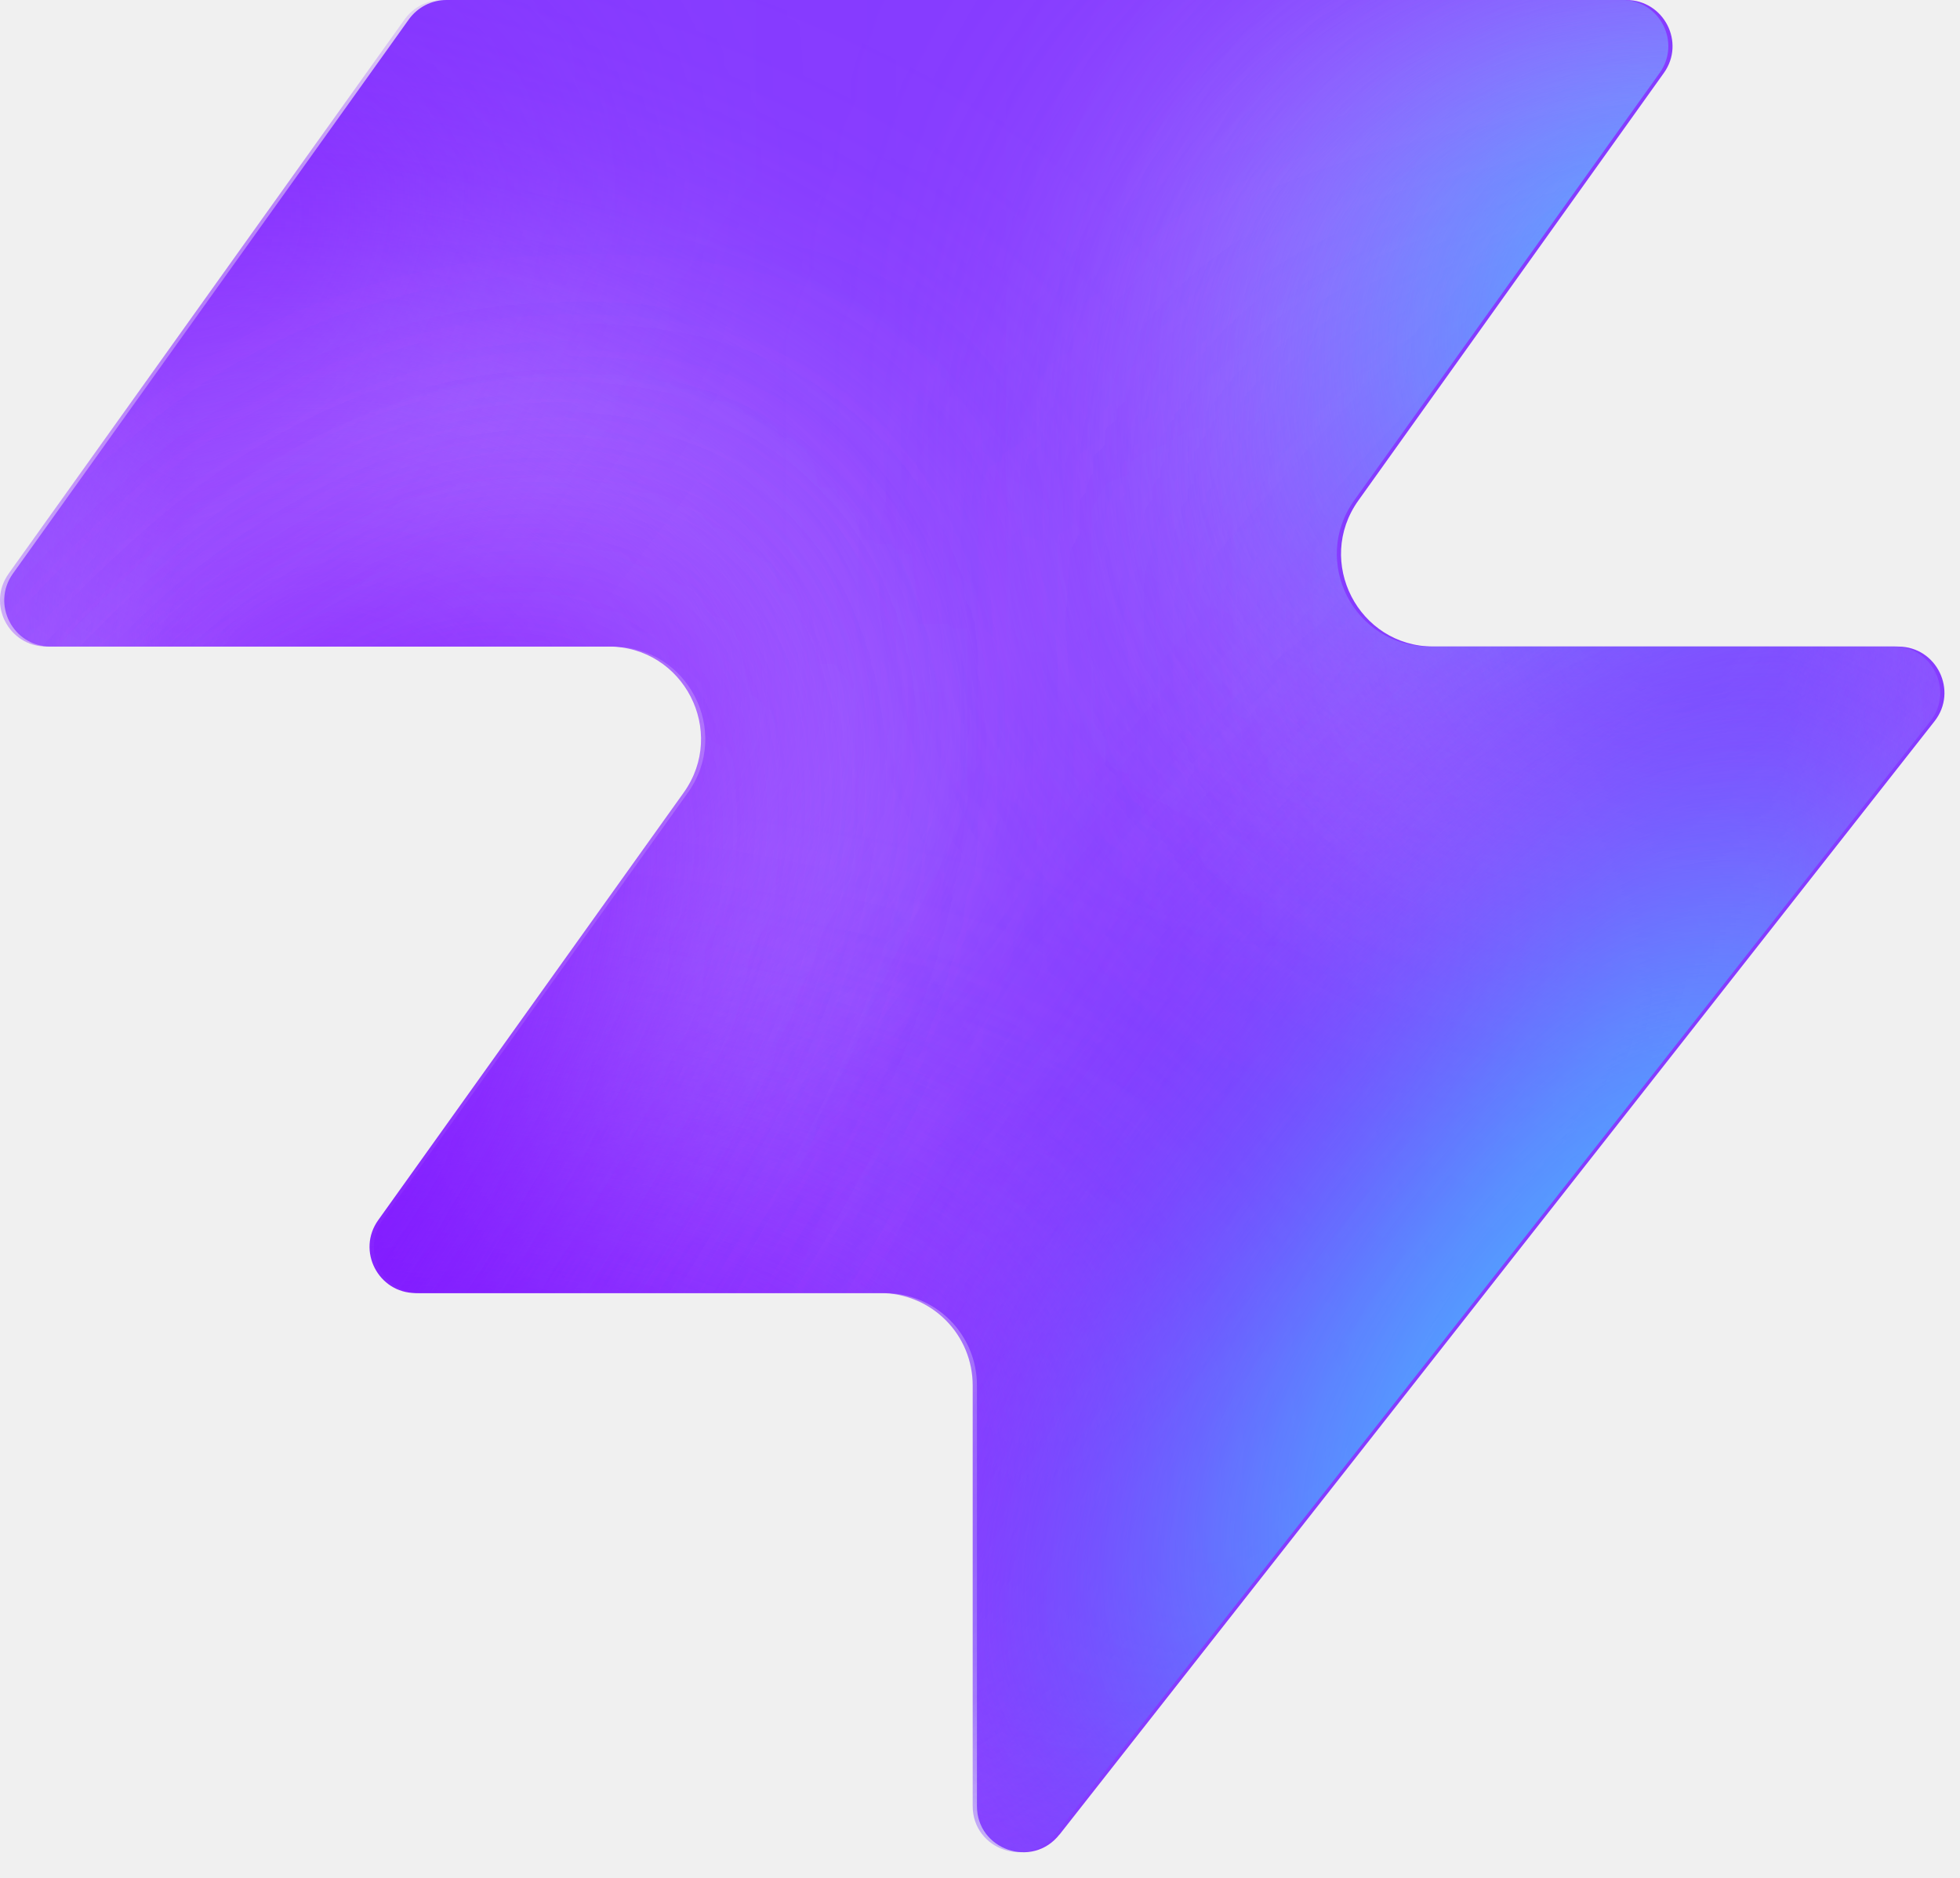
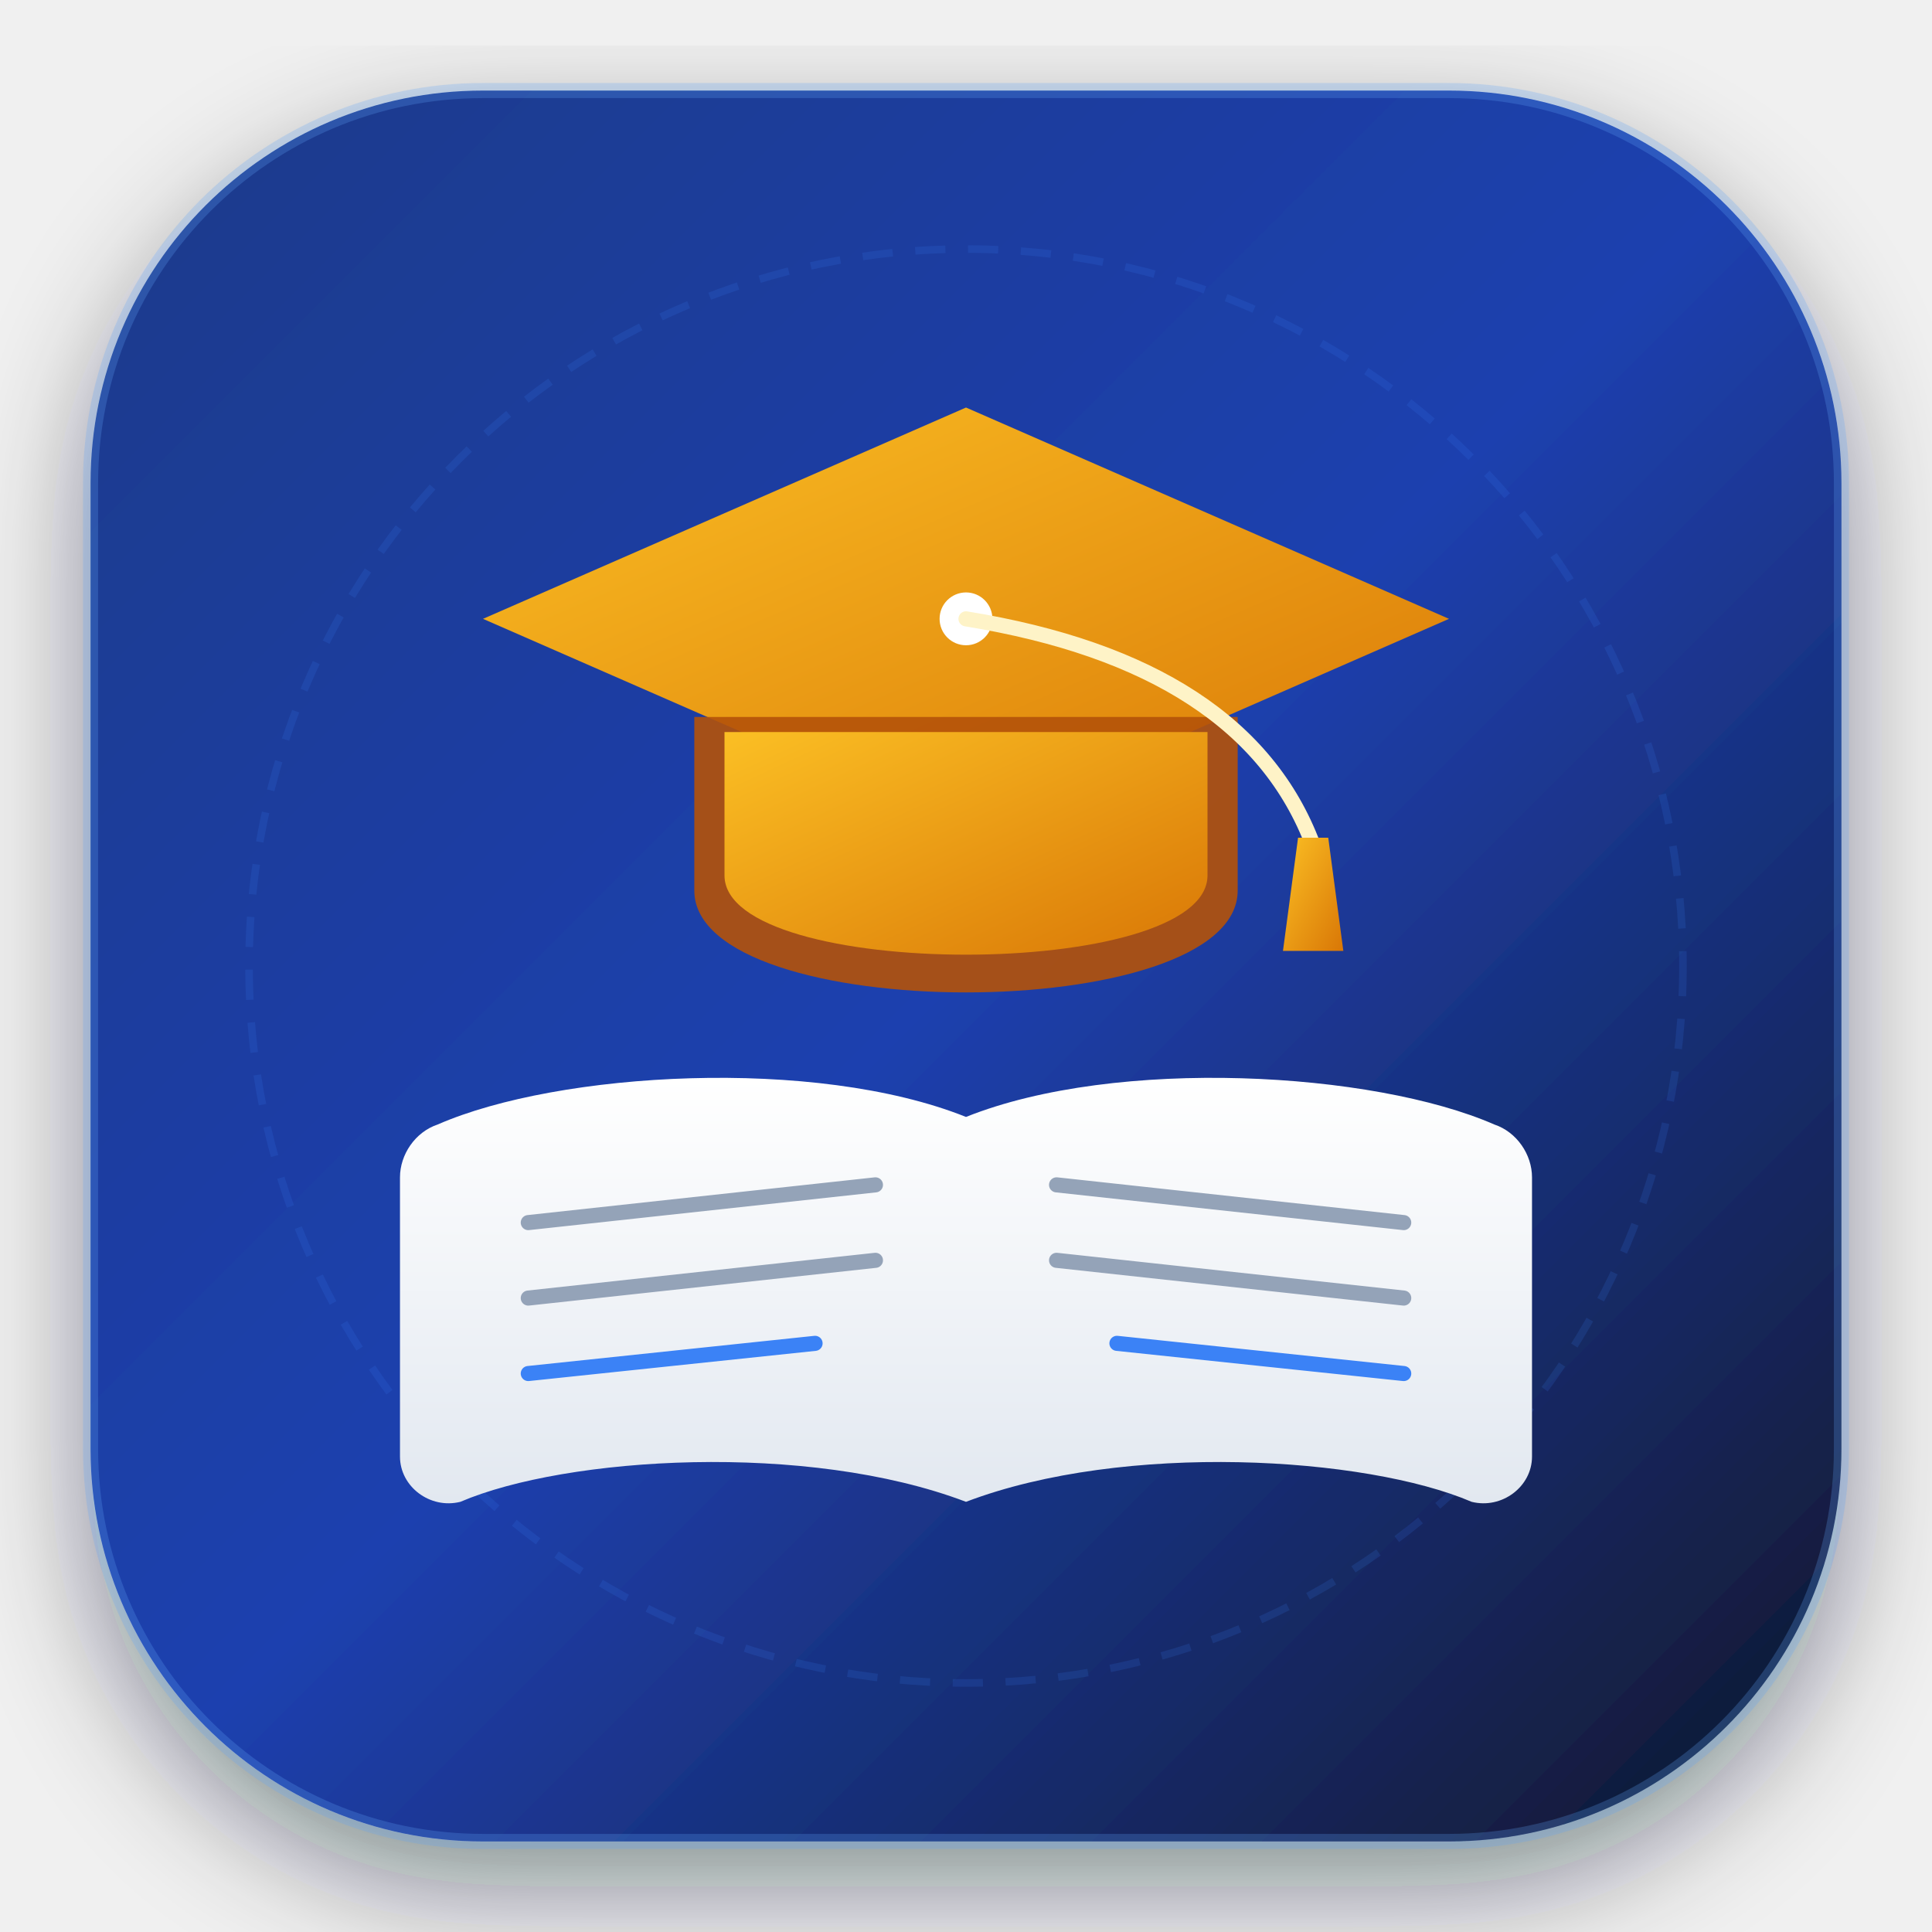
- <svg xmlns="http://www.w3.org/2000/svg" width="48" height="46" fill="none" viewBox="0 0 48 46">
-   <path fill="#863bff" d="M25.946 44.938c-.664.845-2.021.375-2.021-.698V33.937a2.26 2.26 0 0 0-2.262-2.262H10.287c-.92 0-1.456-1.04-.92-1.788l7.48-10.471c1.07-1.497 0-3.578-1.842-3.578H1.237c-.92 0-1.456-1.04-.92-1.788L10.013.474c.214-.297.556-.474.92-.474h28.894c.92 0 1.456 1.04.92 1.788l-7.48 10.471c-1.07 1.498 0 3.579 1.842 3.579h11.377c.943 0 1.473 1.088.89 1.83L25.947 44.94z" style="fill:#863bff;fill:color(display-p3 .525 .23 1);fill-opacity:1" />
-   <mask id="a" width="48" height="46" x="0" y="0" maskUnits="userSpaceOnUse" style="mask-type:alpha">
-     <path fill="#000" d="M25.842 44.938c-.664.844-2.021.375-2.021-.698V33.937a2.26 2.26 0 0 0-2.262-2.262H10.183c-.92 0-1.456-1.04-.92-1.788l7.48-10.471c1.07-1.498 0-3.579-1.842-3.579H1.133c-.92 0-1.456-1.04-.92-1.787L9.91.473c.214-.297.556-.474.92-.474h28.894c.92 0 1.456 1.04.92 1.788l-7.48 10.471c-1.07 1.498 0 3.578 1.842 3.578h11.377c.943 0 1.473 1.088.89 1.832L25.843 44.94z" style="fill:#000;fill-opacity:1" />
-   </mask>
-   <g mask="url(#a)">
-     <g filter="url(#b)">
-       <ellipse cx="5.508" cy="14.704" fill="#ede6ff" rx="5.508" ry="14.704" style="fill:#ede6ff;fill:color(display-p3 .927 .903 1);fill-opacity:1" transform="matrix(.00324 1 1 -.00324 -4.47 31.516)" />
-     </g>
-     <g filter="url(#c)">
-       <ellipse cx="10.399" cy="29.851" fill="#ede6ff" rx="10.399" ry="29.851" style="fill:#ede6ff;fill:color(display-p3 .927 .903 1);fill-opacity:1" transform="matrix(.00324 1 1 -.00324 -39.328 7.883)" />
-     </g>
-     <g filter="url(#d)">
-       <ellipse cx="5.508" cy="30.487" fill="#7e14ff" rx="5.508" ry="30.487" style="fill:#7e14ff;fill:color(display-p3 .492 .077 1);fill-opacity:1" transform="rotate(89.814 -25.913 -14.639)scale(1 -1)" />
-     </g>
-     <g filter="url(#e)">
-       <ellipse cx="5.508" cy="30.599" fill="#7e14ff" rx="5.508" ry="30.599" style="fill:#7e14ff;fill:color(display-p3 .492 .077 1);fill-opacity:1" transform="rotate(89.814 -32.644 -3.334)scale(1 -1)" />
-     </g>
-     <g filter="url(#f)">
-       <ellipse cx="5.508" cy="30.599" fill="#7e14ff" rx="5.508" ry="30.599" style="fill:#7e14ff;fill:color(display-p3 .492 .077 1);fill-opacity:1" transform="matrix(.00324 1 1 -.00324 -34.34 30.47)" />
-     </g>
-     <g filter="url(#g)">
-       <ellipse cx="14.072" cy="22.078" fill="#ede6ff" rx="14.072" ry="22.078" style="fill:#ede6ff;fill:color(display-p3 .927 .903 1);fill-opacity:1" transform="rotate(93.35 24.506 48.493)scale(-1 1)" />
-     </g>
-     <g filter="url(#h)">
-       <ellipse cx="3.47" cy="21.501" fill="#7e14ff" rx="3.47" ry="21.501" style="fill:#7e14ff;fill:color(display-p3 .492 .077 1);fill-opacity:1" transform="rotate(89.009 28.708 47.59)scale(-1 1)" />
-     </g>
-     <g filter="url(#i)">
-       <ellipse cx="3.47" cy="21.501" fill="#7e14ff" rx="3.47" ry="21.501" style="fill:#7e14ff;fill:color(display-p3 .492 .077 1);fill-opacity:1" transform="rotate(89.009 28.708 47.59)scale(-1 1)" />
-     </g>
-     <g filter="url(#j)">
-       <ellipse cx=".387" cy="8.972" fill="#7e14ff" rx="4.407" ry="29.108" style="fill:#7e14ff;fill:color(display-p3 .492 .077 1);fill-opacity:1" transform="rotate(39.51 .387 8.972)" />
-     </g>
-     <g filter="url(#k)">
-       <ellipse cx="47.523" cy="-6.092" fill="#7e14ff" rx="4.407" ry="29.108" style="fill:#7e14ff;fill:color(display-p3 .492 .077 1);fill-opacity:1" transform="rotate(37.892 47.523 -6.092)" />
-     </g>
-     <g filter="url(#l)">
-       <ellipse cx="41.412" cy="6.333" fill="#47bfff" rx="5.971" ry="9.665" style="fill:#47bfff;fill:color(display-p3 .28 .748 1);fill-opacity:1" transform="rotate(37.892 41.412 6.333)" />
-     </g>
-     <g filter="url(#m)">
-       <ellipse cx="-1.879" cy="38.332" fill="#7e14ff" rx="4.407" ry="29.108" style="fill:#7e14ff;fill:color(display-p3 .492 .077 1);fill-opacity:1" transform="rotate(37.892 -1.88 38.332)" />
-     </g>
-     <g filter="url(#n)">
-       <ellipse cx="-1.879" cy="38.332" fill="#7e14ff" rx="4.407" ry="29.108" style="fill:#7e14ff;fill:color(display-p3 .492 .077 1);fill-opacity:1" transform="rotate(37.892 -1.88 38.332)" />
-     </g>
-     <g filter="url(#o)">
-       <ellipse cx="35.651" cy="29.907" fill="#7e14ff" rx="4.407" ry="29.108" style="fill:#7e14ff;fill:color(display-p3 .492 .077 1);fill-opacity:1" transform="rotate(37.892 35.651 29.907)" />
-     </g>
-     <g filter="url(#p)">
-       <ellipse cx="38.418" cy="32.4" fill="#47bfff" rx="5.971" ry="15.297" style="fill:#47bfff;fill:color(display-p3 .28 .748 1);fill-opacity:1" transform="rotate(37.892 38.418 32.4)" />
-     </g>
+ <svg xmlns="http://www.w3.org/2000/svg" viewBox="0 0 512 512" width="100%" height="100%">
+   <defs>
+     <linearGradient id="gkBgGrad" x1="0%" y1="0%" x2="100%" y2="100%">
+       <stop offset="0%" stop-color="#1e3a8a" />
+       <stop offset="50%" stop-color="#1e40af" />
+       <stop offset="100%" stop-color="#0f172a" />
+     </linearGradient>
+     <linearGradient id="gkGoldGrad" x1="0%" y1="0%" x2="100%" y2="100%">
+       <stop offset="0%" stop-color="#fbbf24" />
+       <stop offset="100%" stop-color="#d97706" />
+     </linearGradient>
+     <filter id="gkShadow" x="-10%" y="-10%" width="120%" height="120%">
+       <feDropShadow dx="0" dy="12" stdDeviation="16" flood-color="#0f172a" flood-opacity="0.45" />
+     </filter>
+     <linearGradient id="gkBookGrad" x1="0%" y1="0%" x2="0%" y2="100%">
+       <stop offset="0%" stop-color="#ffffff" />
+       <stop offset="100%" stop-color="#e2e8f0" />
+     </linearGradient>
+   </defs>
+   <rect x="24" y="24" width="464" height="464" rx="104" fill="url(#gkBgGrad)" filter="url(#gkShadow)" />
+   <rect x="24" y="24" width="464" height="464" rx="104" fill="none" stroke="#60a5fa" stroke-opacity="0.25" stroke-width="4" />
+   <circle cx="256" cy="256" r="190" fill="none" stroke="#3b82f6" stroke-opacity="0.15" stroke-width="2" stroke-dasharray="8 6" />
+   <g id="mortarboard">
+     <polygon points="256,108 384,164 256,220 128,164" fill="url(#gkGoldGrad)" />
+     <path d="M184,190 L184,236 C184,272 328,272 328,236 L328,190 Z" fill="#b45309" fill-opacity="0.9" />
+     <path d="M192,194 L192,232 C192,260 320,260 320,232 L320,194 Z" fill="url(#gkGoldGrad)" />
+     <circle cx="256" cy="164" r="7" fill="#ffffff" />
+     <path d="M256,164 Q330,176 348,224" fill="none" stroke="#fef3c7" stroke-width="4" stroke-linecap="round" />
+     <polygon points="344,222 352,222 356,252 340,252" fill="url(#gkGoldGrad)" />
  </g>
-   <defs>
-     <filter id="b" width="60.045" height="41.654" x="-19.77" y="16.149" color-interpolation-filters="sRGB" filterUnits="userSpaceOnUse">
-       <feFlood flood-opacity="0" result="BackgroundImageFix" />
-       <feBlend in="SourceGraphic" in2="BackgroundImageFix" result="shape" />
-       <feGaussianBlur result="effect1_foregroundBlur_2002_17158" stdDeviation="7.659" />
-     </filter>
-     <filter id="c" width="90.34" height="51.437" x="-54.613" y="-7.533" color-interpolation-filters="sRGB" filterUnits="userSpaceOnUse">
-       <feFlood flood-opacity="0" result="BackgroundImageFix" />
-       <feBlend in="SourceGraphic" in2="BackgroundImageFix" result="shape" />
-       <feGaussianBlur result="effect1_foregroundBlur_2002_17158" stdDeviation="7.659" />
-     </filter>
-     <filter id="d" width="79.355" height="29.4" x="-49.64" y="2.03" color-interpolation-filters="sRGB" filterUnits="userSpaceOnUse">
-       <feFlood flood-opacity="0" result="BackgroundImageFix" />
-       <feBlend in="SourceGraphic" in2="BackgroundImageFix" result="shape" />
-       <feGaussianBlur result="effect1_foregroundBlur_2002_17158" stdDeviation="4.596" />
-     </filter>
-     <filter id="e" width="79.579" height="29.4" x="-45.045" y="20.029" color-interpolation-filters="sRGB" filterUnits="userSpaceOnUse">
-       <feFlood flood-opacity="0" result="BackgroundImageFix" />
-       <feBlend in="SourceGraphic" in2="BackgroundImageFix" result="shape" />
-       <feGaussianBlur result="effect1_foregroundBlur_2002_17158" stdDeviation="4.596" />
-     </filter>
-     <filter id="f" width="79.579" height="29.4" x="-43.513" y="21.178" color-interpolation-filters="sRGB" filterUnits="userSpaceOnUse">
-       <feFlood flood-opacity="0" result="BackgroundImageFix" />
-       <feBlend in="SourceGraphic" in2="BackgroundImageFix" result="shape" />
-       <feGaussianBlur result="effect1_foregroundBlur_2002_17158" stdDeviation="4.596" />
-     </filter>
-     <filter id="g" width="74.749" height="58.852" x="15.756" y="-17.901" color-interpolation-filters="sRGB" filterUnits="userSpaceOnUse">
-       <feFlood flood-opacity="0" result="BackgroundImageFix" />
-       <feBlend in="SourceGraphic" in2="BackgroundImageFix" result="shape" />
-       <feGaussianBlur result="effect1_foregroundBlur_2002_17158" stdDeviation="7.659" />
-     </filter>
-     <filter id="h" width="61.377" height="25.362" x="23.548" y="2.284" color-interpolation-filters="sRGB" filterUnits="userSpaceOnUse">
-       <feFlood flood-opacity="0" result="BackgroundImageFix" />
-       <feBlend in="SourceGraphic" in2="BackgroundImageFix" result="shape" />
-       <feGaussianBlur result="effect1_foregroundBlur_2002_17158" stdDeviation="4.596" />
-     </filter>
-     <filter id="i" width="61.377" height="25.362" x="23.548" y="2.284" color-interpolation-filters="sRGB" filterUnits="userSpaceOnUse">
-       <feFlood flood-opacity="0" result="BackgroundImageFix" />
-       <feBlend in="SourceGraphic" in2="BackgroundImageFix" result="shape" />
-       <feGaussianBlur result="effect1_foregroundBlur_2002_17158" stdDeviation="4.596" />
-     </filter>
-     <filter id="j" width="56.045" height="63.649" x="-27.636" y="-22.853" color-interpolation-filters="sRGB" filterUnits="userSpaceOnUse">
-       <feFlood flood-opacity="0" result="BackgroundImageFix" />
-       <feBlend in="SourceGraphic" in2="BackgroundImageFix" result="shape" />
-       <feGaussianBlur result="effect1_foregroundBlur_2002_17158" stdDeviation="4.596" />
-     </filter>
-     <filter id="k" width="54.814" height="64.646" x="20.116" y="-38.415" color-interpolation-filters="sRGB" filterUnits="userSpaceOnUse">
-       <feFlood flood-opacity="0" result="BackgroundImageFix" />
-       <feBlend in="SourceGraphic" in2="BackgroundImageFix" result="shape" />
-       <feGaussianBlur result="effect1_foregroundBlur_2002_17158" stdDeviation="4.596" />
-     </filter>
-     <filter id="l" width="33.541" height="35.313" x="24.641" y="-11.323" color-interpolation-filters="sRGB" filterUnits="userSpaceOnUse">
-       <feFlood flood-opacity="0" result="BackgroundImageFix" />
-       <feBlend in="SourceGraphic" in2="BackgroundImageFix" result="shape" />
-       <feGaussianBlur result="effect1_foregroundBlur_2002_17158" stdDeviation="4.596" />
-     </filter>
-     <filter id="m" width="54.814" height="64.646" x="-29.286" y="6.009" color-interpolation-filters="sRGB" filterUnits="userSpaceOnUse">
-       <feFlood flood-opacity="0" result="BackgroundImageFix" />
-       <feBlend in="SourceGraphic" in2="BackgroundImageFix" result="shape" />
-       <feGaussianBlur result="effect1_foregroundBlur_2002_17158" stdDeviation="4.596" />
-     </filter>
-     <filter id="n" width="54.814" height="64.646" x="-29.286" y="6.009" color-interpolation-filters="sRGB" filterUnits="userSpaceOnUse">
-       <feFlood flood-opacity="0" result="BackgroundImageFix" />
-       <feBlend in="SourceGraphic" in2="BackgroundImageFix" result="shape" />
-       <feGaussianBlur result="effect1_foregroundBlur_2002_17158" stdDeviation="4.596" />
-     </filter>
-     <filter id="o" width="54.814" height="64.646" x="8.244" y="-2.416" color-interpolation-filters="sRGB" filterUnits="userSpaceOnUse">
-       <feFlood flood-opacity="0" result="BackgroundImageFix" />
-       <feBlend in="SourceGraphic" in2="BackgroundImageFix" result="shape" />
-       <feGaussianBlur result="effect1_foregroundBlur_2002_17158" stdDeviation="4.596" />
-     </filter>
-     <filter id="p" width="39.409" height="43.623" x="18.713" y="10.588" color-interpolation-filters="sRGB" filterUnits="userSpaceOnUse">
-       <feFlood flood-opacity="0" result="BackgroundImageFix" />
-       <feBlend in="SourceGraphic" in2="BackgroundImageFix" result="shape" />
-       <feGaussianBlur result="effect1_foregroundBlur_2002_17158" stdDeviation="4.596" />
-     </filter>
-   </defs>
+   <g id="openBook">
+     <path d="M256,400 L256,290" stroke="url(#gkGoldGrad)" stroke-width="6" stroke-linecap="round" />
+     <path d="M256,296 C216,280 148,284 116,298 C110,300 106,306 106,312 L106,386 C106,394 114,400 122,398 C150,386 214,382 256,398 Z" fill="url(#gkBookGrad)" />
+     <path d="M256,296 C296,280 364,284 396,298 C402,300 406,306 406,312 L406,386 C406,394 398,400 390,398 C362,386 298,382 256,398 Z" fill="url(#gkBookGrad)" />
+     <line x1="140" y1="324" x2="232" y2="314" stroke="#94a3b8" stroke-width="4" stroke-linecap="round" />
+     <line x1="140" y1="344" x2="232" y2="334" stroke="#94a3b8" stroke-width="4" stroke-linecap="round" />
+     <line x1="140" y1="364" x2="216" y2="356" stroke="#3b82f6" stroke-width="4" stroke-linecap="round" />
+     <line x1="280" y1="314" x2="372" y2="324" stroke="#94a3b8" stroke-width="4" stroke-linecap="round" />
+     <line x1="280" y1="334" x2="372" y2="344" stroke="#94a3b8" stroke-width="4" stroke-linecap="round" />
+     <line x1="296" y1="356" x2="372" y2="364" stroke="#3b82f6" stroke-width="4" stroke-linecap="round" />
+   </g>
</svg>
